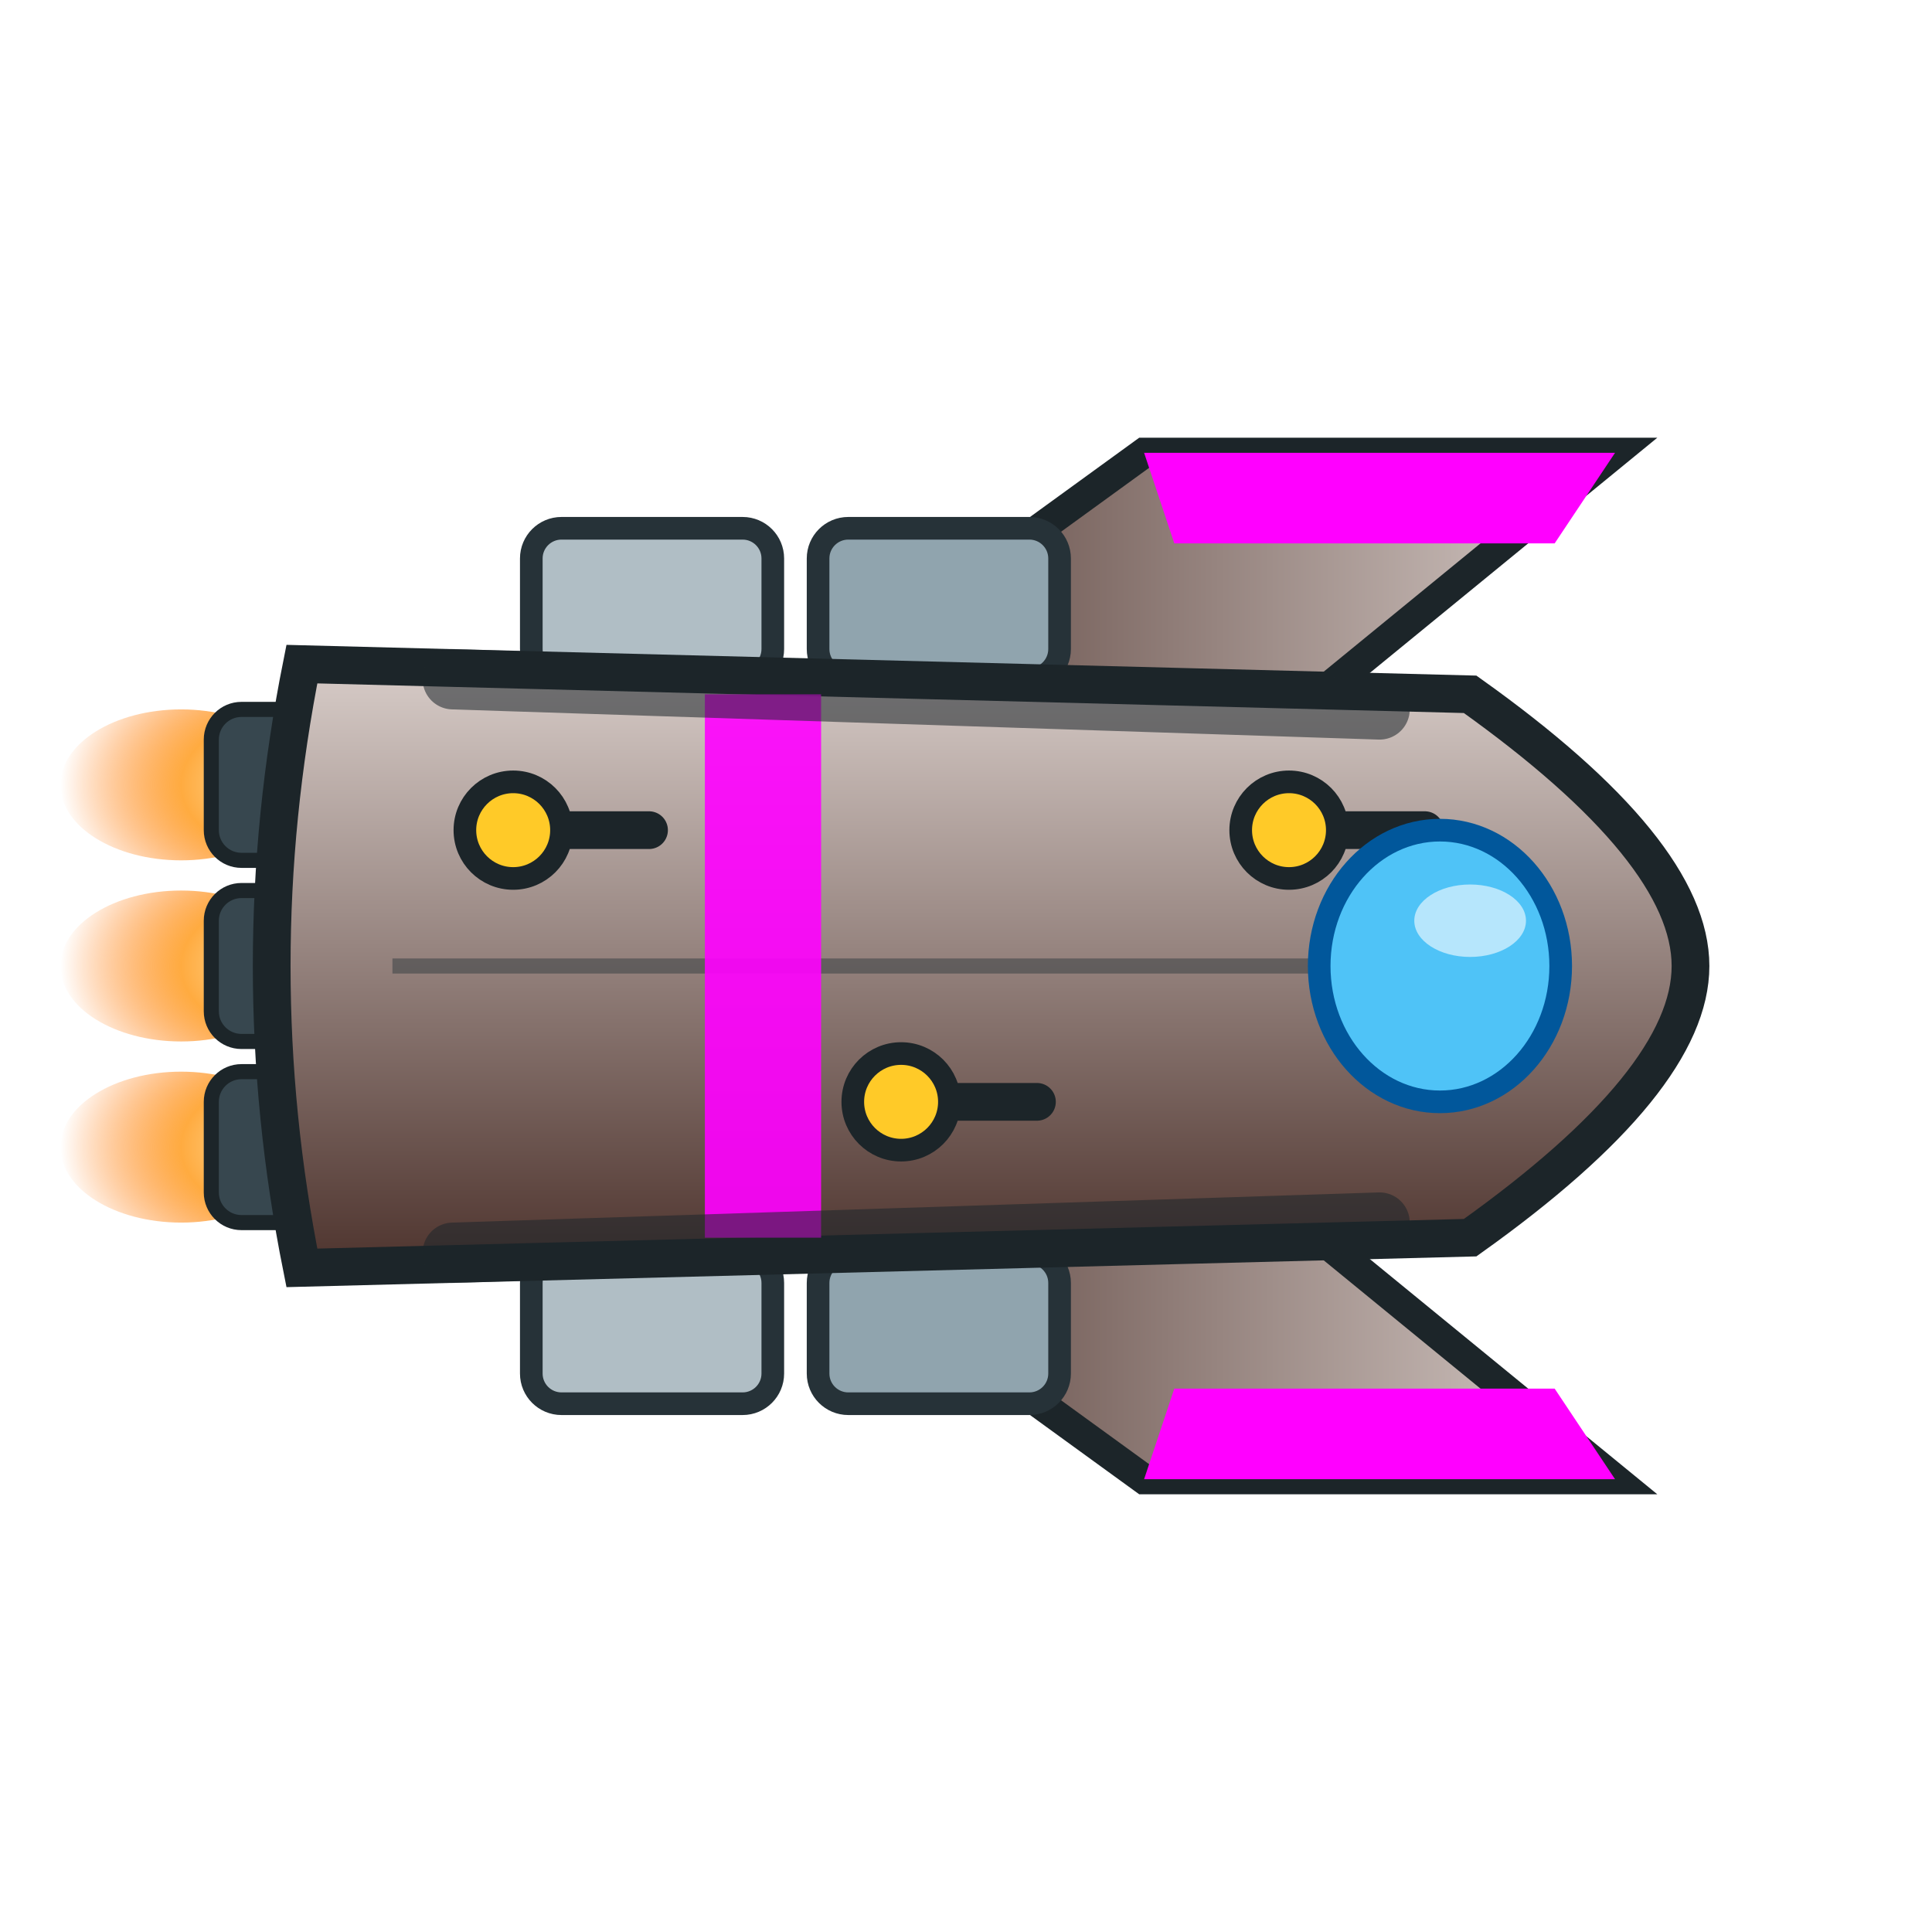
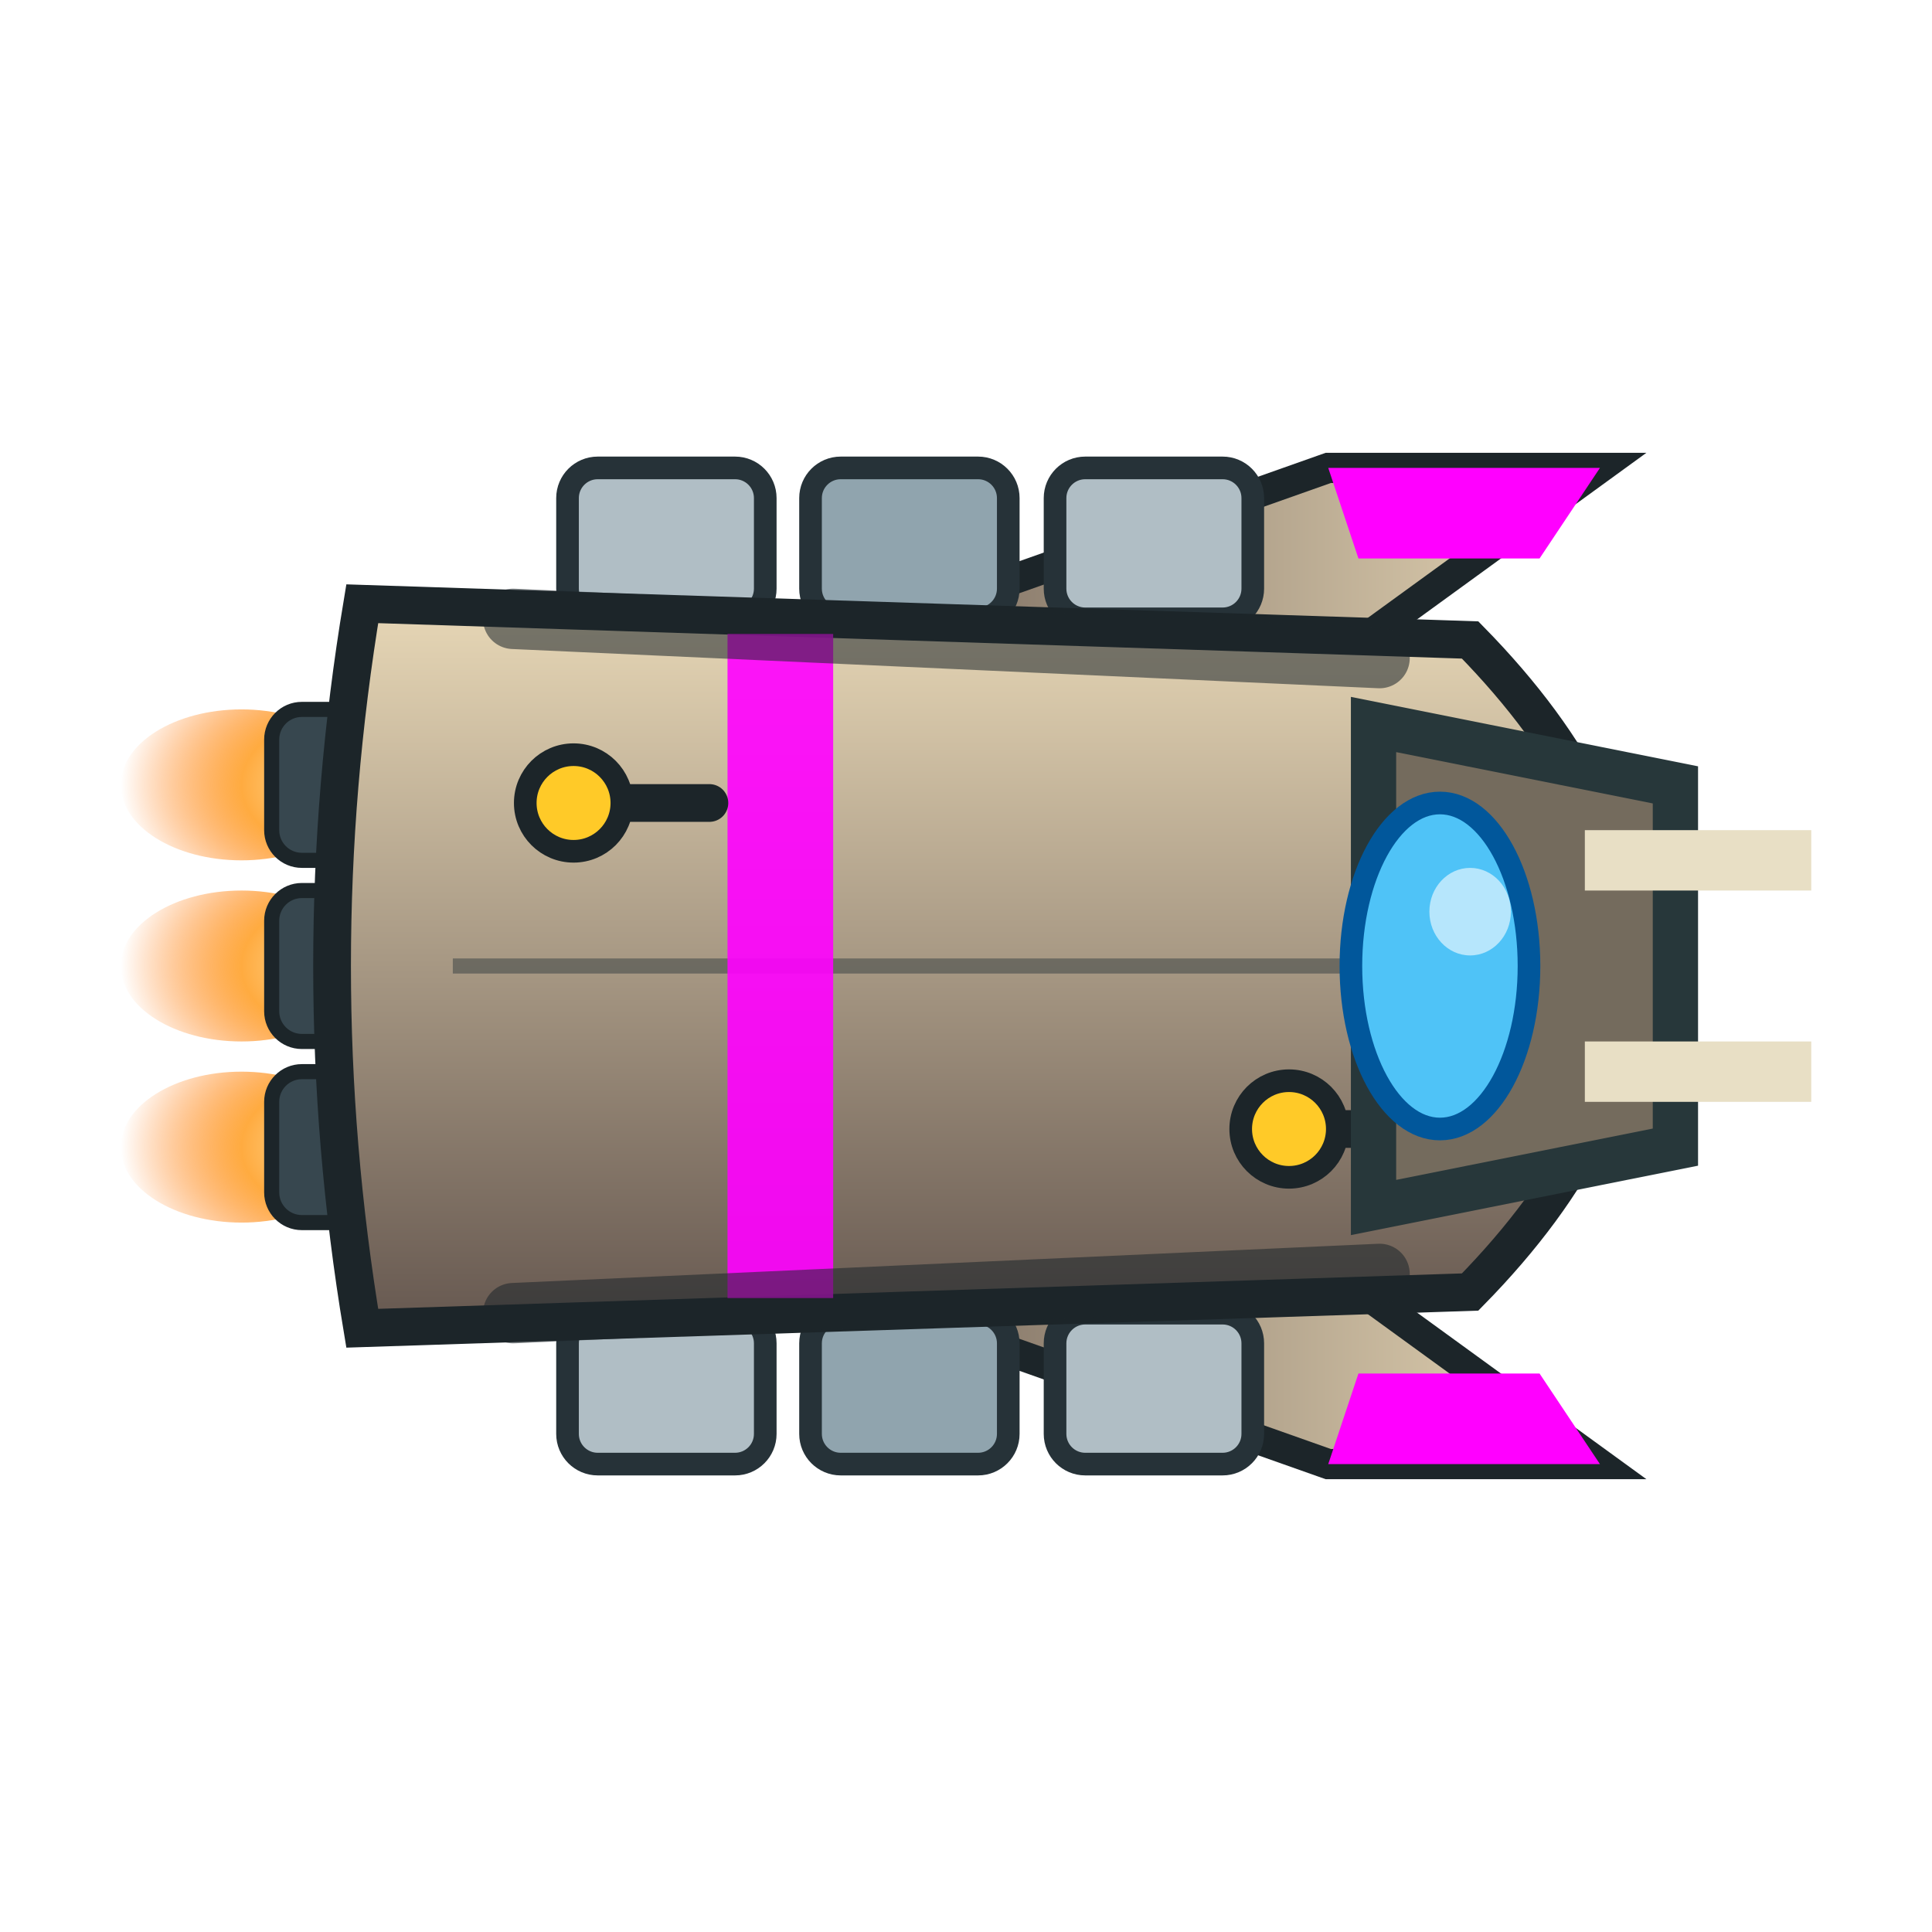
<svg xmlns="http://www.w3.org/2000/svg" viewBox="0 0 128 128">
  <defs>
    <linearGradient id="hull" x1="0" y1="0" x2="0" y2="1">
-       <stop offset="0" stop-color="#d7ccc8" />
-       <stop offset="1" stop-color="#4e342e" />
+       <stop offset="0" stop-color="#e7d7b6" />
+       <stop offset="1" stop-color="#665850" />
    </linearGradient>
    <linearGradient id="wing" x1="0" y1="0" x2="1" y2="0">
-       <stop offset="0" stop-color="#4e342e" />
-       <stop offset="1" stop-color="#d7ccc8" />
+       <stop offset="0" stop-color="#665850" />
+       <stop offset="1" stop-color="#e7d7b6" />
    </linearGradient>
    <radialGradient id="flame" cx="100%" cy="50%" r="100%">
      <stop offset="0" stop-color="#fff3c4" />
      <stop offset="0.5" stop-color="#ffab40" />
      <stop offset="1" stop-color="#ff6d00" stop-opacity="0" />
    </radialGradient>
  </defs>
-   <path d="M51 48 L85 48 L107 30 L75.8 30 Z" fill="url(#wing)" stroke="#1c2529" stroke-width="2" />
-   <path d="M75.8 30 L107 30 L103 36 L77.8 36 Z" fill="#ff00ff" />
-   <path d="M51 80 L85 80 L107 98 L75.8 98 Z" fill="url(#wing)" stroke="#1c2529" stroke-width="2" />
-   <path d="M75.8 98 L107 98 L103 92 L77.8 92 Z" fill="#ff00ff" />
-   <rect x="35.2" y="35" width="16" height="10" rx="2" fill="#b0bec5" stroke="#263238" stroke-width="1.5" />
-   <rect x="35.2" y="83" width="16" height="10" rx="2" fill="#b0bec5" stroke="#263238" stroke-width="1.5" />
-   <rect x="54.2" y="35" width="16" height="10" rx="2" fill="#90a4ae" stroke="#263238" stroke-width="1.5" />
-   <rect x="54.2" y="83" width="16" height="10" rx="2" fill="#90a4ae" stroke="#263238" stroke-width="1.5" />
-   <ellipse cx="12" cy="52" rx="8" ry="5" fill="url(#flame)" />
-   <rect x="14" y="47" width="9" height="10" rx="2" fill="#37474f" stroke="#1c2529" stroke-width="1" />
-   <ellipse cx="12" cy="64" rx="8" ry="5" fill="url(#flame)" />
-   <rect x="14" y="59" width="9" height="10" rx="2" fill="#37474f" stroke="#1c2529" stroke-width="1" />
-   <ellipse cx="12" cy="76" rx="8" ry="5" fill="url(#flame)" />
-   <rect x="14" y="71" width="9" height="10" rx="2" fill="#37474f" stroke="#1c2529" stroke-width="1" />
-   <path d="M20 44 L97.4 46 Q112 56.4 112 64 Q112 71.6 97.4 82 L20 84 Q16 64 20 44 Z" fill="url(#hull)" stroke="#1c2529" stroke-width="2.5" />
-   <path d="M26 64 L93.4 64" stroke="#263238" stroke-width="1" opacity="0.45" />
-   <rect x="46.7" y="46" width="7.7" height="36" fill="#ff00ff" opacity="0.9" />
-   <path d="M30 45 L91.4 47" stroke="#1c2529" stroke-width="4" stroke-linecap="round" opacity="0.55" />
-   <path d="M30 83 L91.4 81" stroke="#1c2529" stroke-width="4" stroke-linecap="round" opacity="0.55" />
-   <path d="M34 55 L43 55" stroke="#1c2529" stroke-width="2.5" stroke-linecap="round" />
-   <circle cx="34" cy="55" r="3.2" fill="#ffca28" stroke="#1c2529" stroke-width="1.5" />
-   <path d="M59.7 73 L68.7 73" stroke="#1c2529" stroke-width="2.5" stroke-linecap="round" />
-   <circle cx="59.7" cy="73" r="3.2" fill="#ffca28" stroke="#1c2529" stroke-width="1.5" />
-   <path d="M85.4 55 L94.4 55" stroke="#1c2529" stroke-width="2.5" stroke-linecap="round" />
-   <circle cx="85.4" cy="55" r="3.2" fill="#ffca28" stroke="#1c2529" stroke-width="1.5" />
-   <ellipse cx="95.4" cy="64" rx="8" ry="9" fill="#4fc3f7" stroke="#01579b" stroke-width="1.5" />
-   <ellipse cx="97.4" cy="61" rx="3.7" ry="2.4" fill="#e1f5fe" opacity="0.7" />
+   <path d="M49 44.8 L87 44.8 L106 31 L88 31 Z" fill="url(#wing)" stroke="#1c2529" stroke-width="2" />
+   <path d="M88 31 L106 31 L102 37 L90 37 Z" fill="#ff00ff" />
+   <path d="M49 83.2 L87 83.2 L106 97 L88 97 Z" fill="url(#wing)" stroke="#1c2529" stroke-width="2" />
+   <path d="M88 97 L106 97 L102 91 L90 91 Z" fill="#ff00ff" />
+   <rect x="37.6" y="31" width="13.1" height="10" rx="2" fill="#b0bec5" stroke="#263238" stroke-width="1.5" />
+   <rect x="37.6" y="87" width="13.1" height="10" rx="2" fill="#b0bec5" stroke="#263238" stroke-width="1.5" />
+   <rect x="53.7" y="31" width="13.1" height="10" rx="2" fill="#90a4ae" stroke="#263238" stroke-width="1.5" />
+   <rect x="53.7" y="87" width="13.1" height="10" rx="2" fill="#90a4ae" stroke="#263238" stroke-width="1.5" />
+   <rect x="69.9" y="31" width="13.1" height="10" rx="2" fill="#b0bec5" stroke="#263238" stroke-width="1.5" />
+   <rect x="69.9" y="87" width="13.1" height="10" rx="2" fill="#b0bec5" stroke="#263238" stroke-width="1.5" />
+   <ellipse cx="16" cy="52" rx="8" ry="5" fill="url(#flame)" />
+   <rect x="18" y="47" width="9" height="10" rx="2" fill="#37474f" stroke="#1c2529" stroke-width="1" />
+   <ellipse cx="16" cy="64" rx="8" ry="5" fill="url(#flame)" />
+   <rect x="18" y="59" width="9" height="10" rx="2" fill="#37474f" stroke="#1c2529" stroke-width="1" />
+   <ellipse cx="16" cy="76" rx="8" ry="5" fill="url(#flame)" />
+   <rect x="18" y="71" width="9" height="10" rx="2" fill="#37474f" stroke="#1c2529" stroke-width="1" />
+   <path d="M24 40 L97.4 42.4 Q108 53.2 108 64 Q108 74.8 97.4 85.6 L24 88 Q20 64 24 40 Z" fill="url(#hull)" stroke="#1c2529" stroke-width="2.5" />
+   <path d="M30 64 L93.4 64" stroke="#263238" stroke-width="1" opacity="0.45" />
+   <rect x="48.2" y="42" width="7" height="44" fill="#ff00ff" opacity="0.9" />
+   <path d="M34 41 L91.4 43.6" stroke="#1c2529" stroke-width="4" stroke-linecap="round" opacity="0.55" />
+   <path d="M34 87 L91.4 84.4" stroke="#1c2529" stroke-width="4" stroke-linecap="round" opacity="0.55" />
+   <path d="M38 53.2 L47 53.2" stroke="#1c2529" stroke-width="2.5" stroke-linecap="round" />
+   <circle cx="38" cy="53.2" r="3.2" fill="#ffca28" stroke="#1c2529" stroke-width="1.5" />
+   <path d="M85.4 74.8 L94.4 74.8" stroke="#1c2529" stroke-width="2.5" stroke-linecap="round" />
+   <circle cx="85.4" cy="74.8" r="3.2" fill="#ffca28" stroke="#1c2529" stroke-width="1.5" />
+   <path d="M91 48 111 52 111 76 91 80Z" fill="#746b5d" stroke="#27373a" stroke-width="3" />
+   <path d="M105 57 120 57M105 71 120 71" stroke="#e8dfc5" stroke-width="4" />
+   <ellipse cx="95.4" cy="64" rx="5.9" ry="10.8" fill="#4fc3f7" stroke="#01579b" stroke-width="1.5" />
+   <ellipse cx="97.4" cy="60.4" rx="2.7" ry="2.9" fill="#e1f5fe" opacity="0.7" />
</svg>
